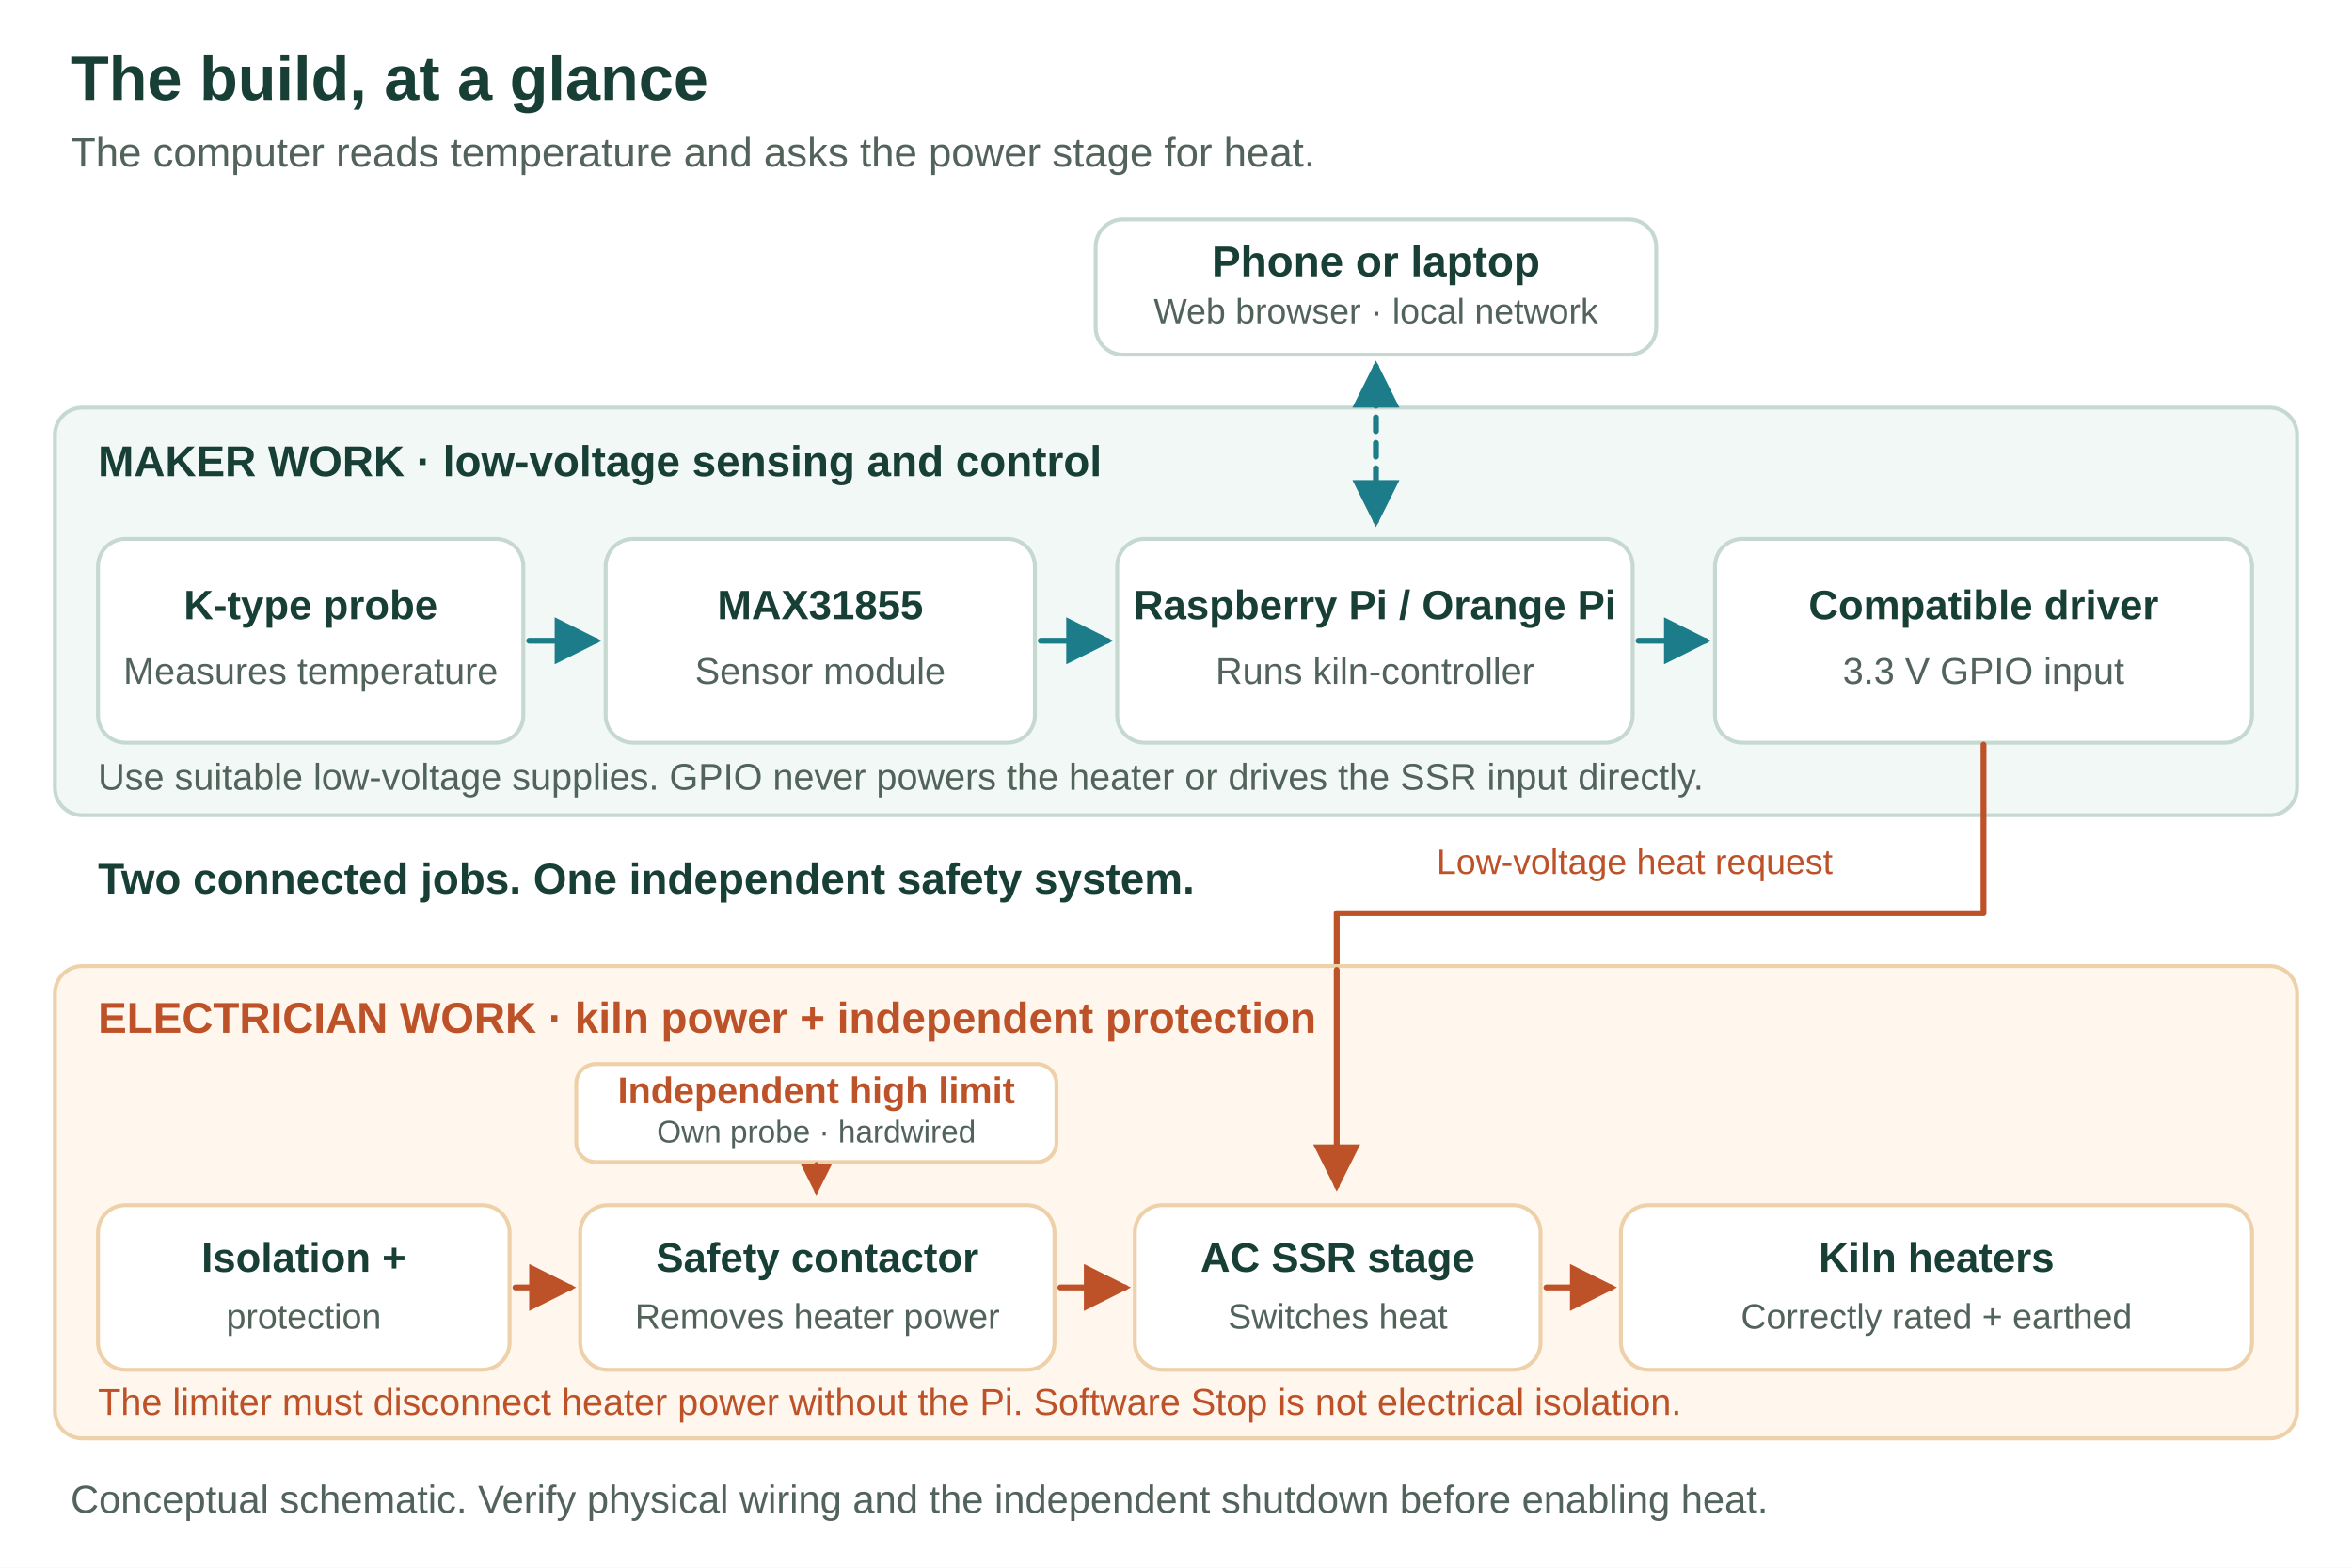
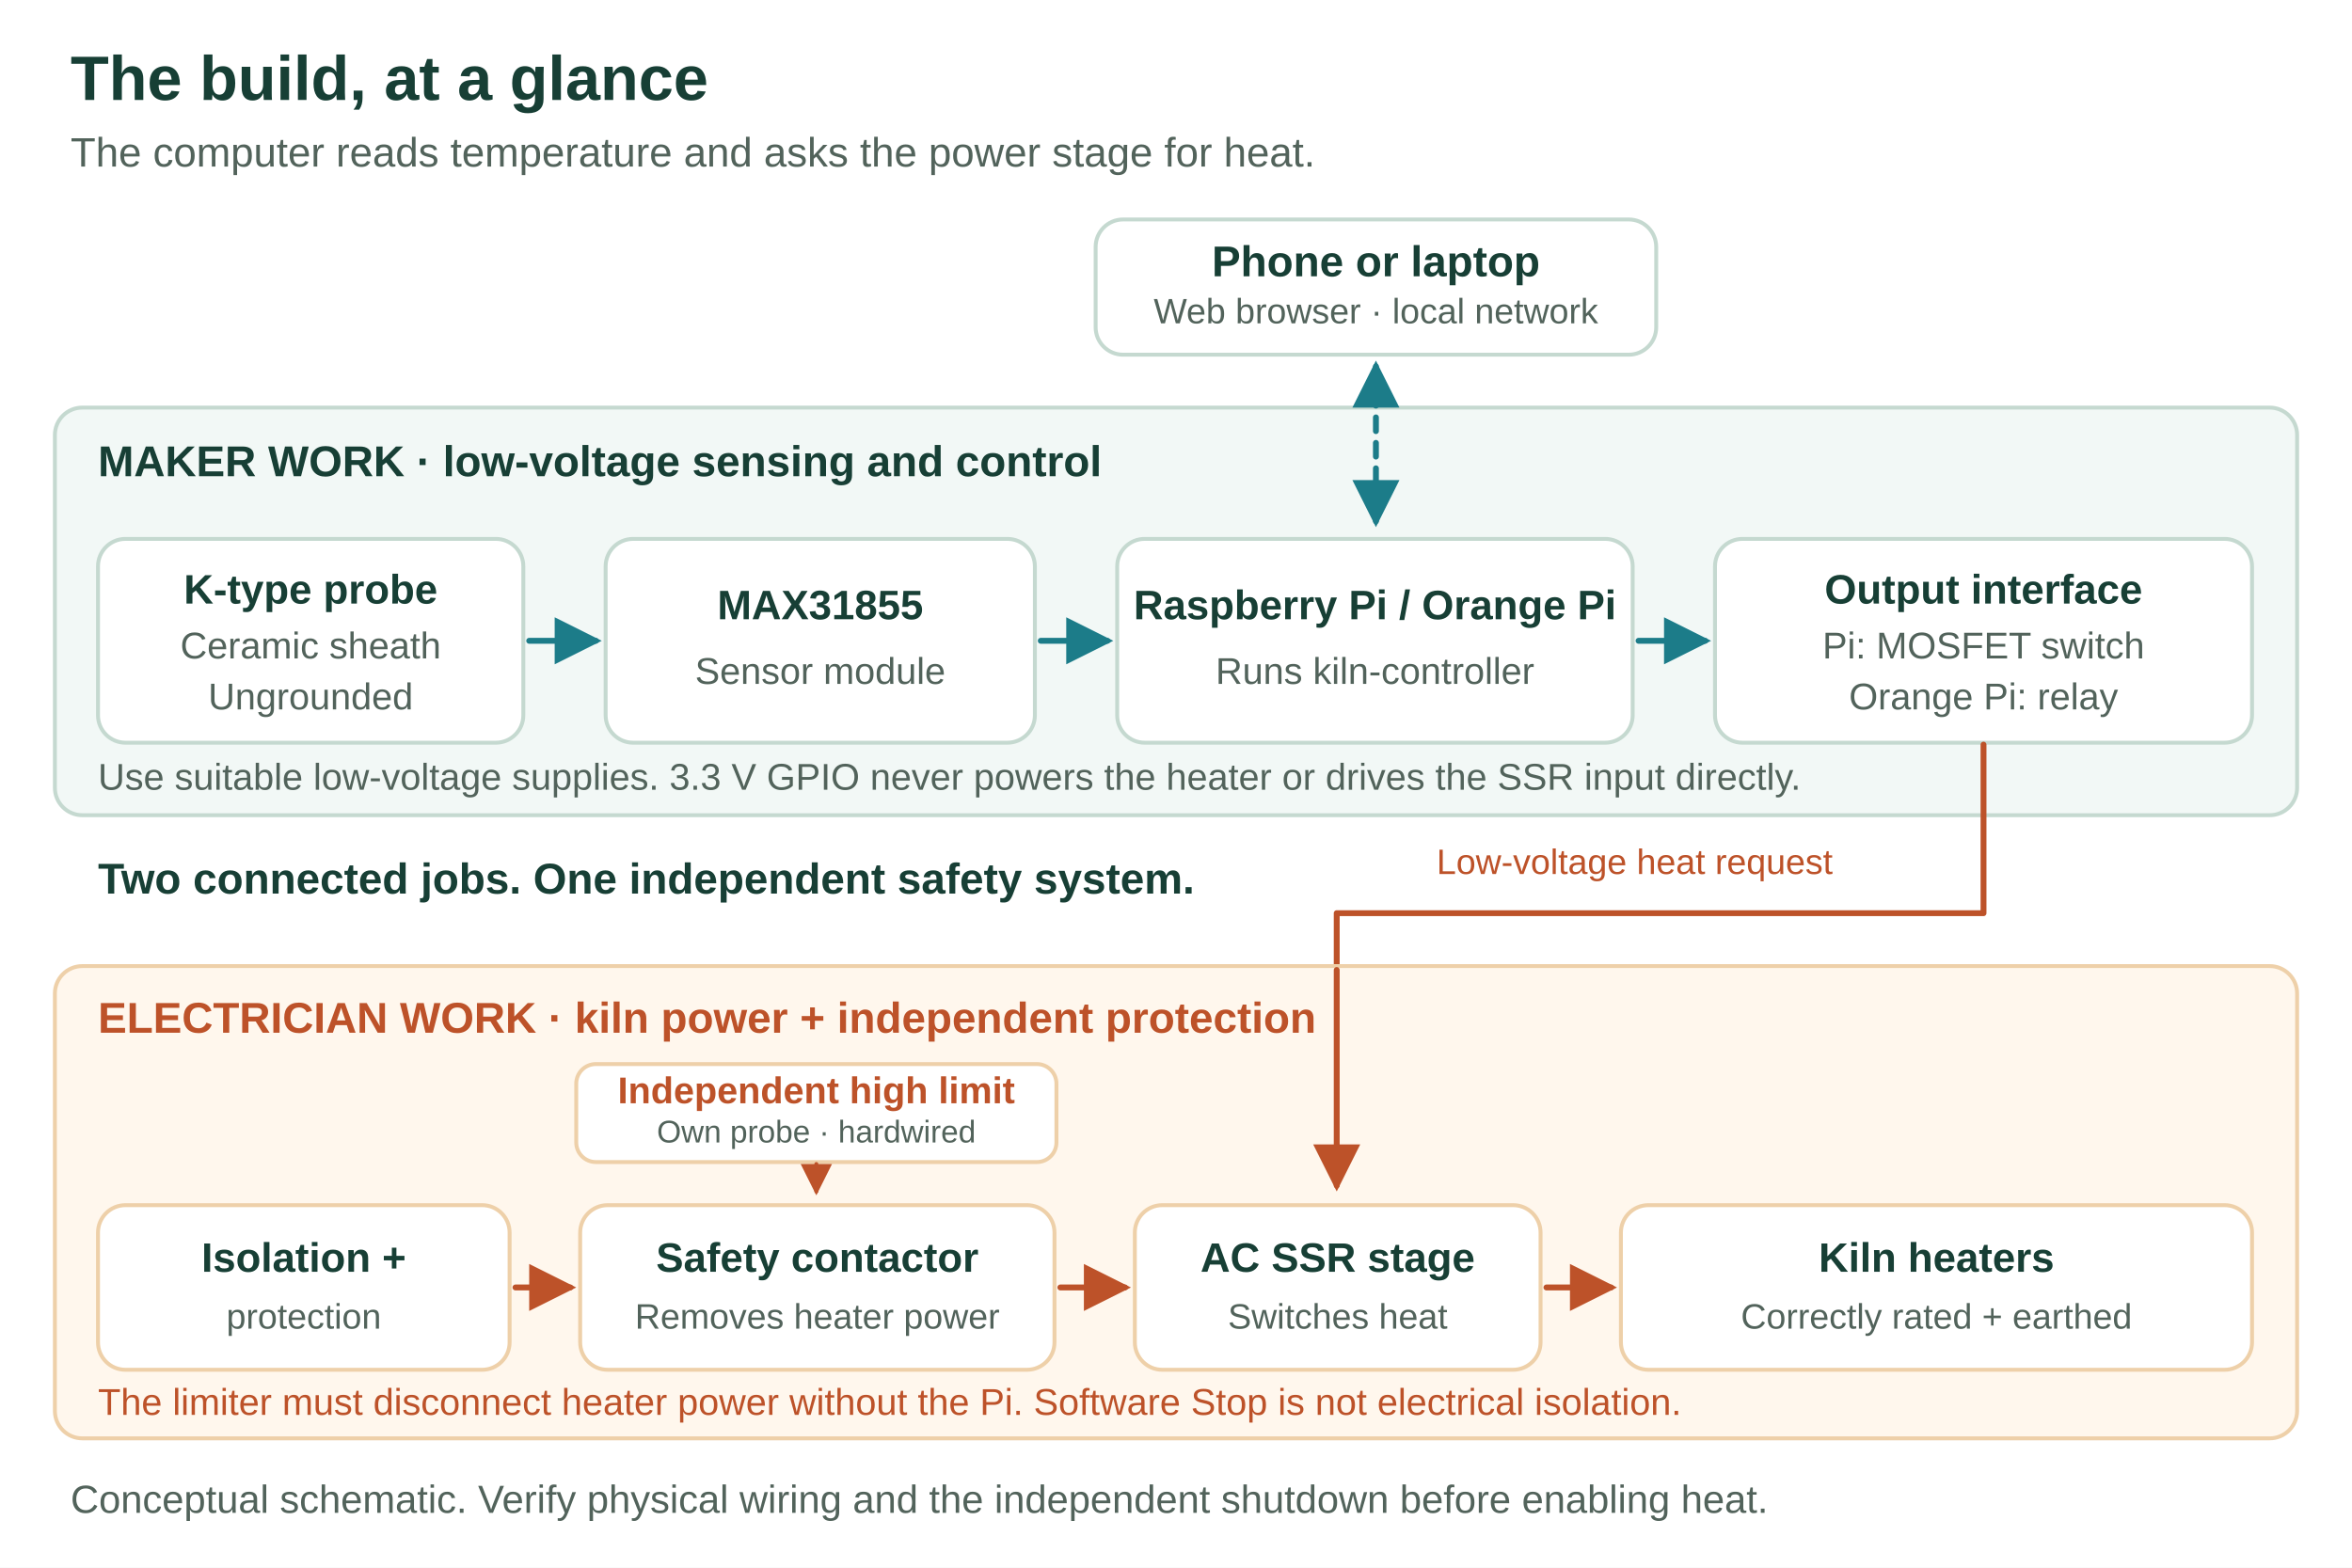
<svg xmlns="http://www.w3.org/2000/svg" width="1200" height="800" viewBox="0 0 1200 800" role="img" aria-labelledby="title desc">
  <defs>
    <style>text{font-family:Arial,Helvetica,sans-serif}</style>
    <marker id="signal" markerWidth="8" markerHeight="8" refX="7" refY="4" orient="auto-start-reverse" markerUnits="strokeWidth">
      <path d="M0,0 L8,4 L0,8 Z" fill="#1c7c89" />
    </marker>
    <marker id="heat" markerWidth="8" markerHeight="8" refX="7" refY="4" orient="auto-start-reverse" markerUnits="strokeWidth">
      <path d="M0,0 L8,4 L0,8 Z" fill="#bd5229" />
    </marker>
    <marker id="power" markerWidth="8" markerHeight="8" refX="7" refY="4" orient="auto-start-reverse" markerUnits="strokeWidth">
      <path d="M0,0 L8,4 L0,8 Z" fill="#7654a6" />
    </marker>
    <marker id="ground" markerWidth="8" markerHeight="8" refX="7" refY="4" orient="auto-start-reverse" markerUnits="strokeWidth">
      <path d="M0,0 L8,4 L0,8 Z" fill="#7b8982" />
    </marker>
  </defs>
  <rect width="1200" height="800" fill="#ffffff" />
  <text x="36" y="51" font-size="32" fill="#173f35" font-weight="700" text-anchor="start">The build, at a glance</text>
  <text x="36" y="85" font-size="21" fill="#52635b" font-weight="400" text-anchor="start">The computer reads temperature and asks the power stage for heat.</text>
  <rect x="559" y="112" width="286" height="69" rx="14" fill="white" stroke="#c5d9d0" stroke-width="2" />
  <text x="702" y="141" font-size="22" fill="#173f35" font-weight="700" text-anchor="middle">Phone or laptop</text>
  <text x="702" y="165" font-size="18" fill="#52635b" font-weight="400" text-anchor="middle">Web browser · local network</text>
  <rect x="28" y="208" width="1144" height="208" rx="14" fill="#f2f8f6" stroke="#c5d9d0" stroke-width="2" />
  <text x="50" y="243" font-size="22" fill="#173f35" font-weight="700" text-anchor="start">MAKER WORK · low-voltage sensing and control</text>
  <path d="M 702 187 L 702 266" fill="none" stroke="#1c7c89" stroke-width="3" stroke-linecap="round" stroke-linejoin="round" marker-end="url(#signal)" marker-start="url(#signal)" stroke-dasharray="7 6" />
  <rect x="50" y="275" width="217" height="104" rx="14" fill="white" stroke="#c5d9d0" stroke-width="2" />
-   <text x="158.5" y="316" font-size="21" fill="#173f35" font-weight="700" text-anchor="middle">K-type probe</text>
-   <text x="158.5" y="349" font-size="19" fill="#52635b" font-weight="400" text-anchor="middle">Measures temperature</text>
+   <text x="158.5" y="308" font-size="21" fill="#173f35" font-weight="700" text-anchor="middle">K-type probe</text>
+   <text x="158.5" y="336" font-size="19" fill="#52635b" font-weight="400" text-anchor="middle">Ceramic sheath</text>
+   <text x="158.5" y="362" font-size="19" fill="#52635b" font-weight="400" text-anchor="middle">Ungrounded</text>
  <rect x="309" y="275" width="219" height="104" rx="14" fill="white" stroke="#c5d9d0" stroke-width="2" />
  <text x="418.5" y="316" font-size="21" fill="#173f35" font-weight="700" text-anchor="middle">MAX31855</text>
  <text x="418.5" y="349" font-size="19" fill="#52635b" font-weight="400" text-anchor="middle">Sensor module</text>
  <rect x="570" y="275" width="263" height="104" rx="14" fill="white" stroke="#c5d9d0" stroke-width="2" />
  <text x="701.5" y="316" font-size="21" fill="#173f35" font-weight="700" text-anchor="middle">Raspberry Pi / Orange Pi</text>
  <text x="701.5" y="349" font-size="19" fill="#52635b" font-weight="400" text-anchor="middle">Runs kiln-controller</text>
  <rect x="875" y="275" width="274" height="104" rx="14" fill="white" stroke="#c5d9d0" stroke-width="2" />
-   <text x="1012.0" y="316" font-size="21" fill="#173f35" font-weight="700" text-anchor="middle">Compatible driver</text>
-   <text x="1012.0" y="349" font-size="19" fill="#52635b" font-weight="400" text-anchor="middle">3.3 V GPIO input</text>
+   <text x="1012.0" y="308" font-size="21" fill="#173f35" font-weight="700" text-anchor="middle">Output interface</text>
+   <text x="1012.0" y="336" font-size="19" fill="#52635b" font-weight="400" text-anchor="middle">Pi: MOSFET switch</text>
+   <text x="1012.0" y="362" font-size="19" fill="#52635b" font-weight="400" text-anchor="middle">Orange Pi: relay</text>
  <path d="M 270 327 L 304 327" fill="none" stroke="#1c7c89" stroke-width="3" stroke-linecap="round" stroke-linejoin="round" marker-end="url(#signal)" />
  <path d="M 531 327 L 565 327" fill="none" stroke="#1c7c89" stroke-width="3" stroke-linecap="round" stroke-linejoin="round" marker-end="url(#signal)" />
  <path d="M 836 327 L 870 327" fill="none" stroke="#1c7c89" stroke-width="3" stroke-linecap="round" stroke-linejoin="round" marker-end="url(#signal)" />
-   <text x="50" y="403" font-size="19" fill="#52635b" font-weight="400" text-anchor="start">Use suitable low-voltage supplies. GPIO never powers the heater or drives the SSR input directly.</text>
+   <text x="50" y="403" font-size="19" fill="#52635b" font-weight="400" text-anchor="start">Use suitable low-voltage supplies. 3.3 V GPIO never powers the heater or drives the SSR input directly.</text>
  <path d="M 1012 380 L 1012 466 L 682 466 L 682 605" fill="none" stroke="#bd5229" stroke-width="3" stroke-linecap="round" stroke-linejoin="round" marker-end="url(#heat)" />
  <text x="50" y="456" font-size="22" fill="#173f35" font-weight="700" text-anchor="start">Two connected jobs. One independent safety system.</text>
  <text x="834" y="446" font-size="18" fill="#bd5229" font-weight="400" text-anchor="middle">Low-voltage heat request</text>
  <rect x="28" y="493" width="1144" height="241" rx="14" fill="#fff7ed" stroke="#eed0a9" stroke-width="2" />
  <text x="50" y="527" font-size="22" fill="#bd5229" font-weight="700" text-anchor="start">ELECTRICIAN WORK · kiln power + independent protection</text>
  <path d="M 682 495 L 682 605" fill="none" stroke="#bd5229" stroke-width="3" stroke-linecap="round" stroke-linejoin="round" marker-end="url(#heat)" />
  <rect x="294" y="543" width="245" height="50" rx="10" fill="white" stroke="#eed0a9" stroke-width="2" />
  <text x="416.5" y="563" font-size="19" fill="#bd5229" font-weight="700" text-anchor="middle">Independent high limit</text>
  <text x="416.5" y="583" font-size="16" fill="#52635b" font-weight="400" text-anchor="middle">Own probe · hardwired</text>
  <path d="M 416.5 594 L 416.5 608" fill="none" stroke="#bd5229" stroke-width="2" stroke-linecap="round" stroke-linejoin="round" marker-end="url(#heat)" />
  <rect x="50" y="615" width="210" height="84" rx="14" fill="white" stroke="#eed0a9" stroke-width="2" />
  <text x="155.0" y="649" font-size="21" fill="#173f35" font-weight="700" text-anchor="middle">Isolation +</text>
  <text x="155.0" y="678" font-size="18" fill="#52635b" font-weight="400" text-anchor="middle">protection</text>
  <rect x="296" y="615" width="242" height="84" rx="14" fill="white" stroke="#eed0a9" stroke-width="2" />
  <text x="417.0" y="649" font-size="21" fill="#173f35" font-weight="700" text-anchor="middle">Safety contactor</text>
  <text x="417.0" y="678" font-size="18" fill="#52635b" font-weight="400" text-anchor="middle">Removes heater power</text>
  <rect x="579" y="615" width="207" height="84" rx="14" fill="white" stroke="#eed0a9" stroke-width="2" />
  <text x="682.5" y="649" font-size="21" fill="#173f35" font-weight="700" text-anchor="middle">AC SSR stage</text>
  <text x="682.5" y="678" font-size="18" fill="#52635b" font-weight="400" text-anchor="middle">Switches heat</text>
  <rect x="827" y="615" width="322" height="84" rx="14" fill="white" stroke="#eed0a9" stroke-width="2" />
  <text x="988.0" y="649" font-size="21" fill="#173f35" font-weight="700" text-anchor="middle">Kiln heaters</text>
  <text x="988.0" y="678" font-size="18" fill="#52635b" font-weight="400" text-anchor="middle">Correctly rated + earthed</text>
  <path d="M 263 657 L 291 657" fill="none" stroke="#bd5229" stroke-width="3" stroke-linecap="round" stroke-linejoin="round" marker-end="url(#heat)" />
  <path d="M 541 657 L 574 657" fill="none" stroke="#bd5229" stroke-width="3" stroke-linecap="round" stroke-linejoin="round" marker-end="url(#heat)" />
  <path d="M 789 657 L 822 657" fill="none" stroke="#bd5229" stroke-width="3" stroke-linecap="round" stroke-linejoin="round" marker-end="url(#heat)" />
  <text x="50" y="722" font-size="19" fill="#bd5229" font-weight="400" text-anchor="start">The limiter must disconnect heater power without the Pi. Software Stop is not electrical isolation.</text>
  <text x="36" y="772" font-size="20" fill="#52635b" font-weight="400" text-anchor="start">Conceptual schematic. Verify physical wiring and the independent shutdown before enabling heat.</text>
</svg>
